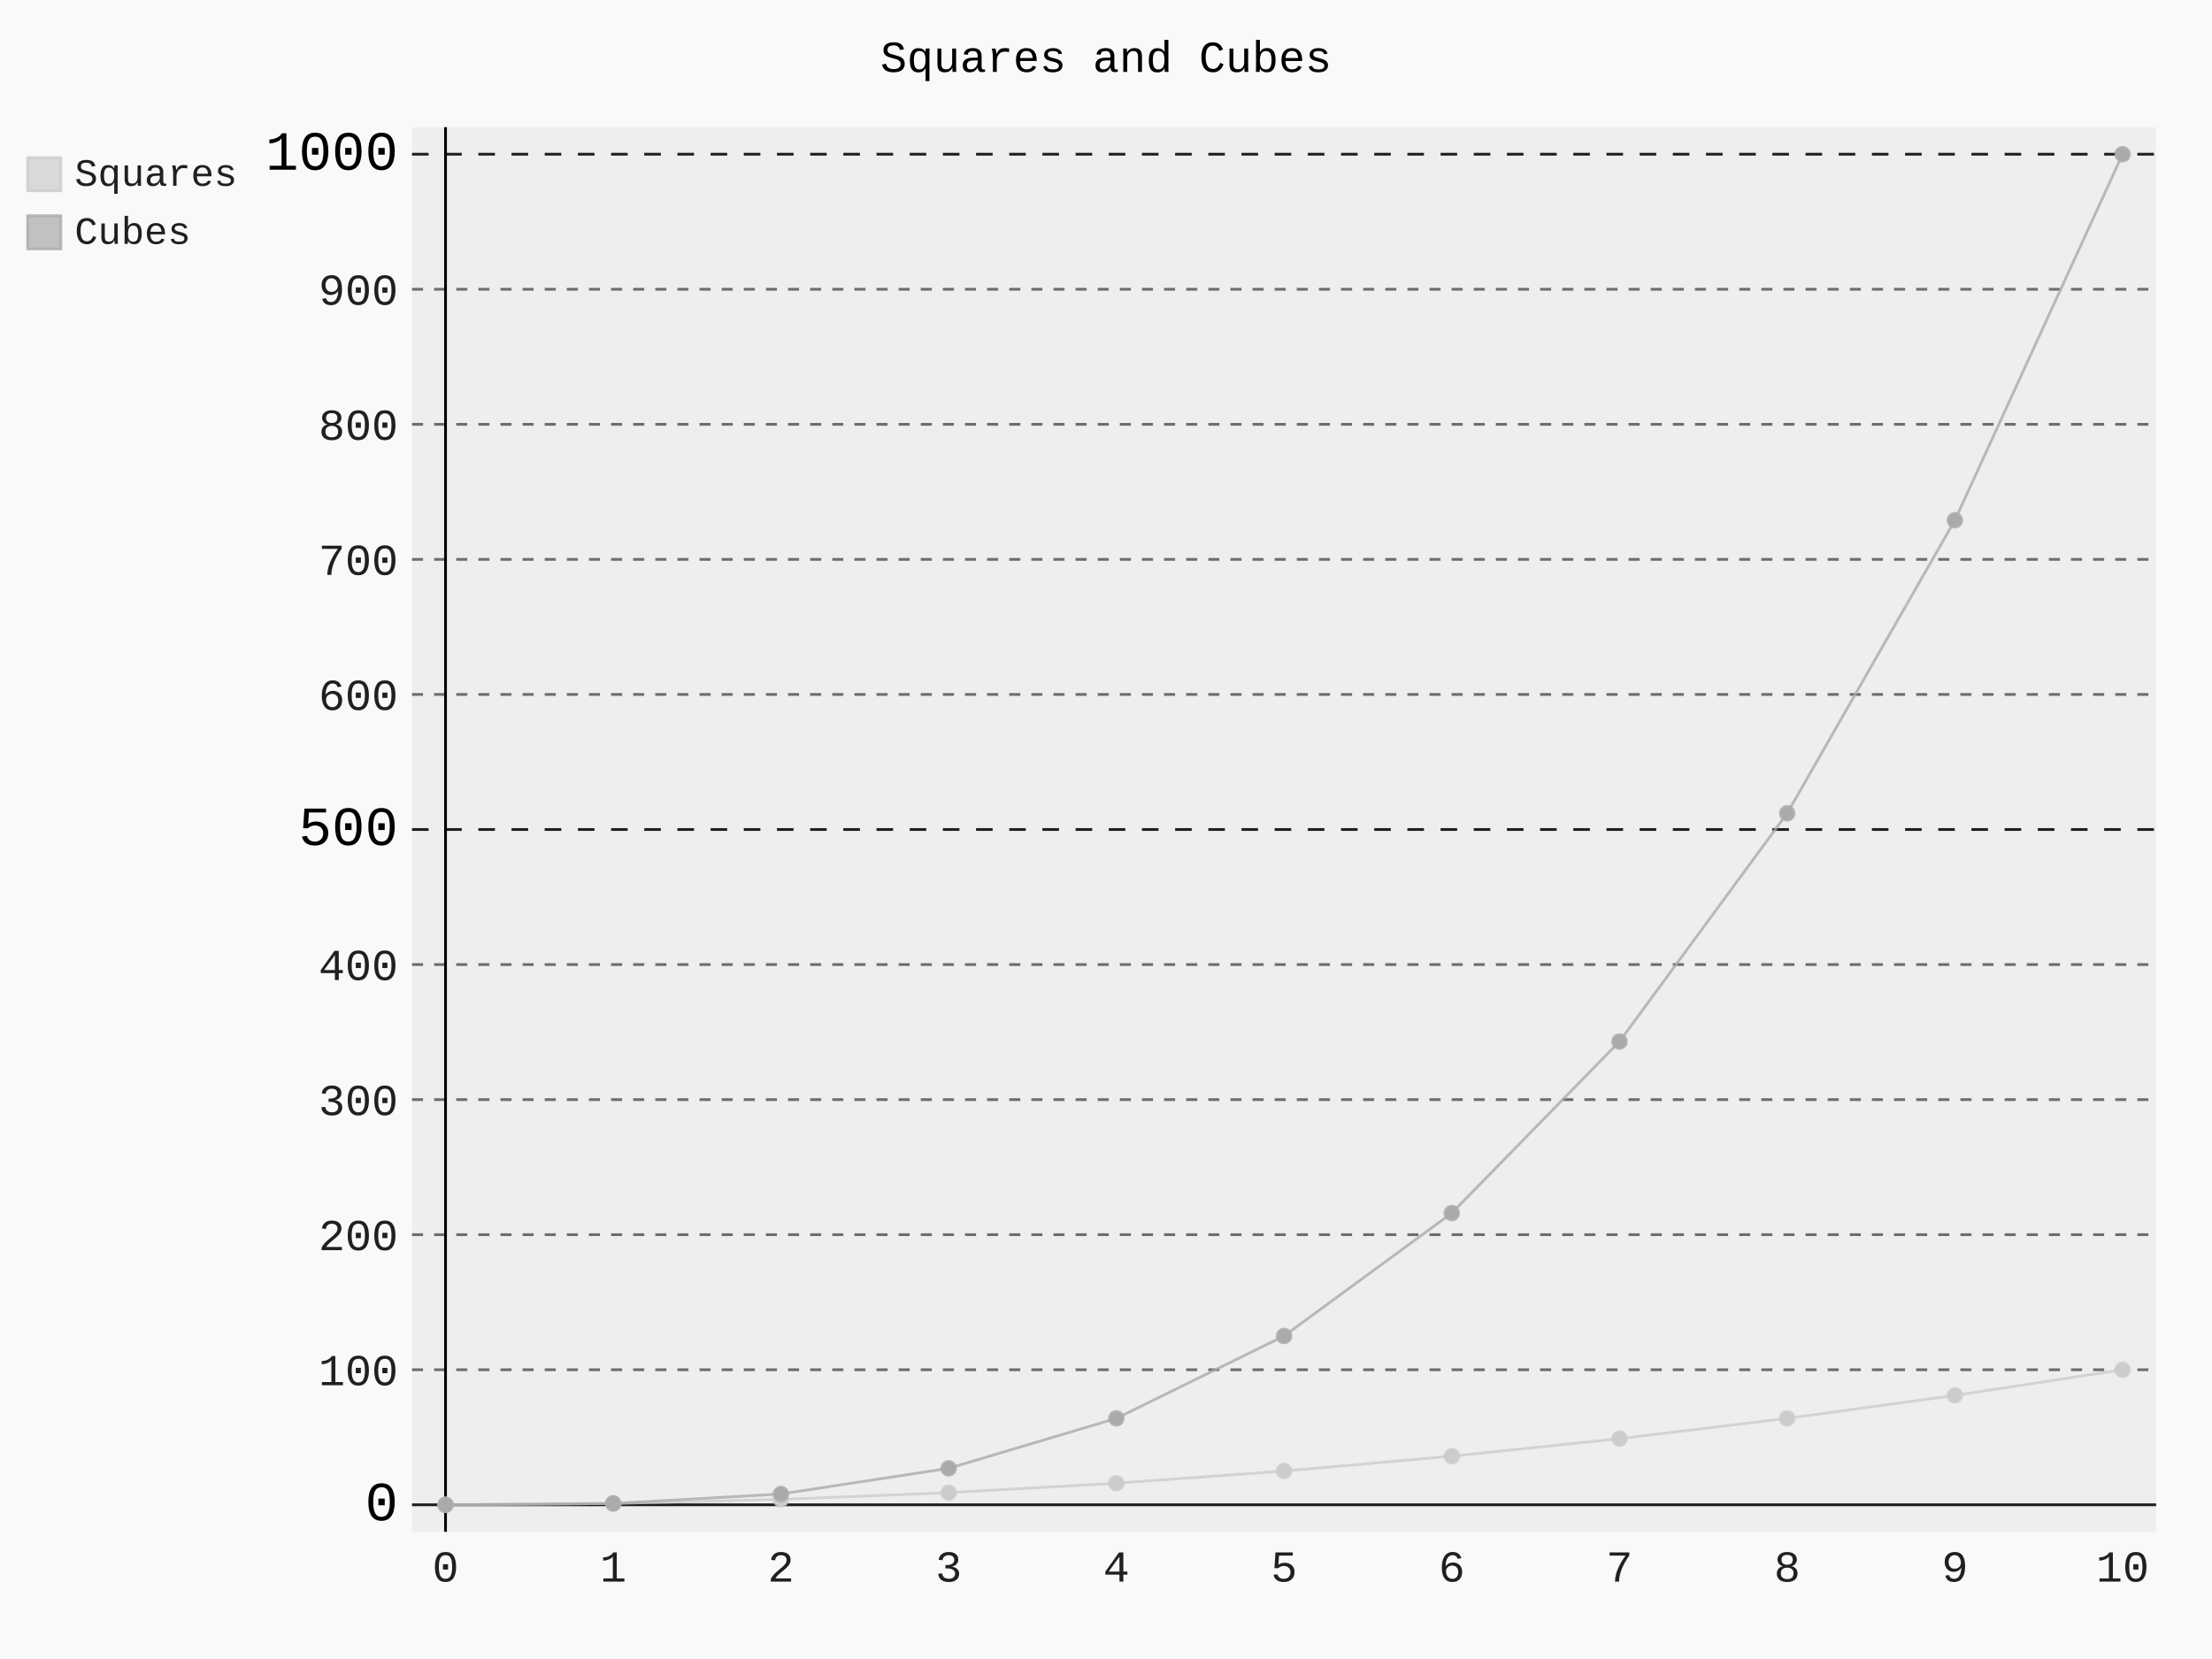
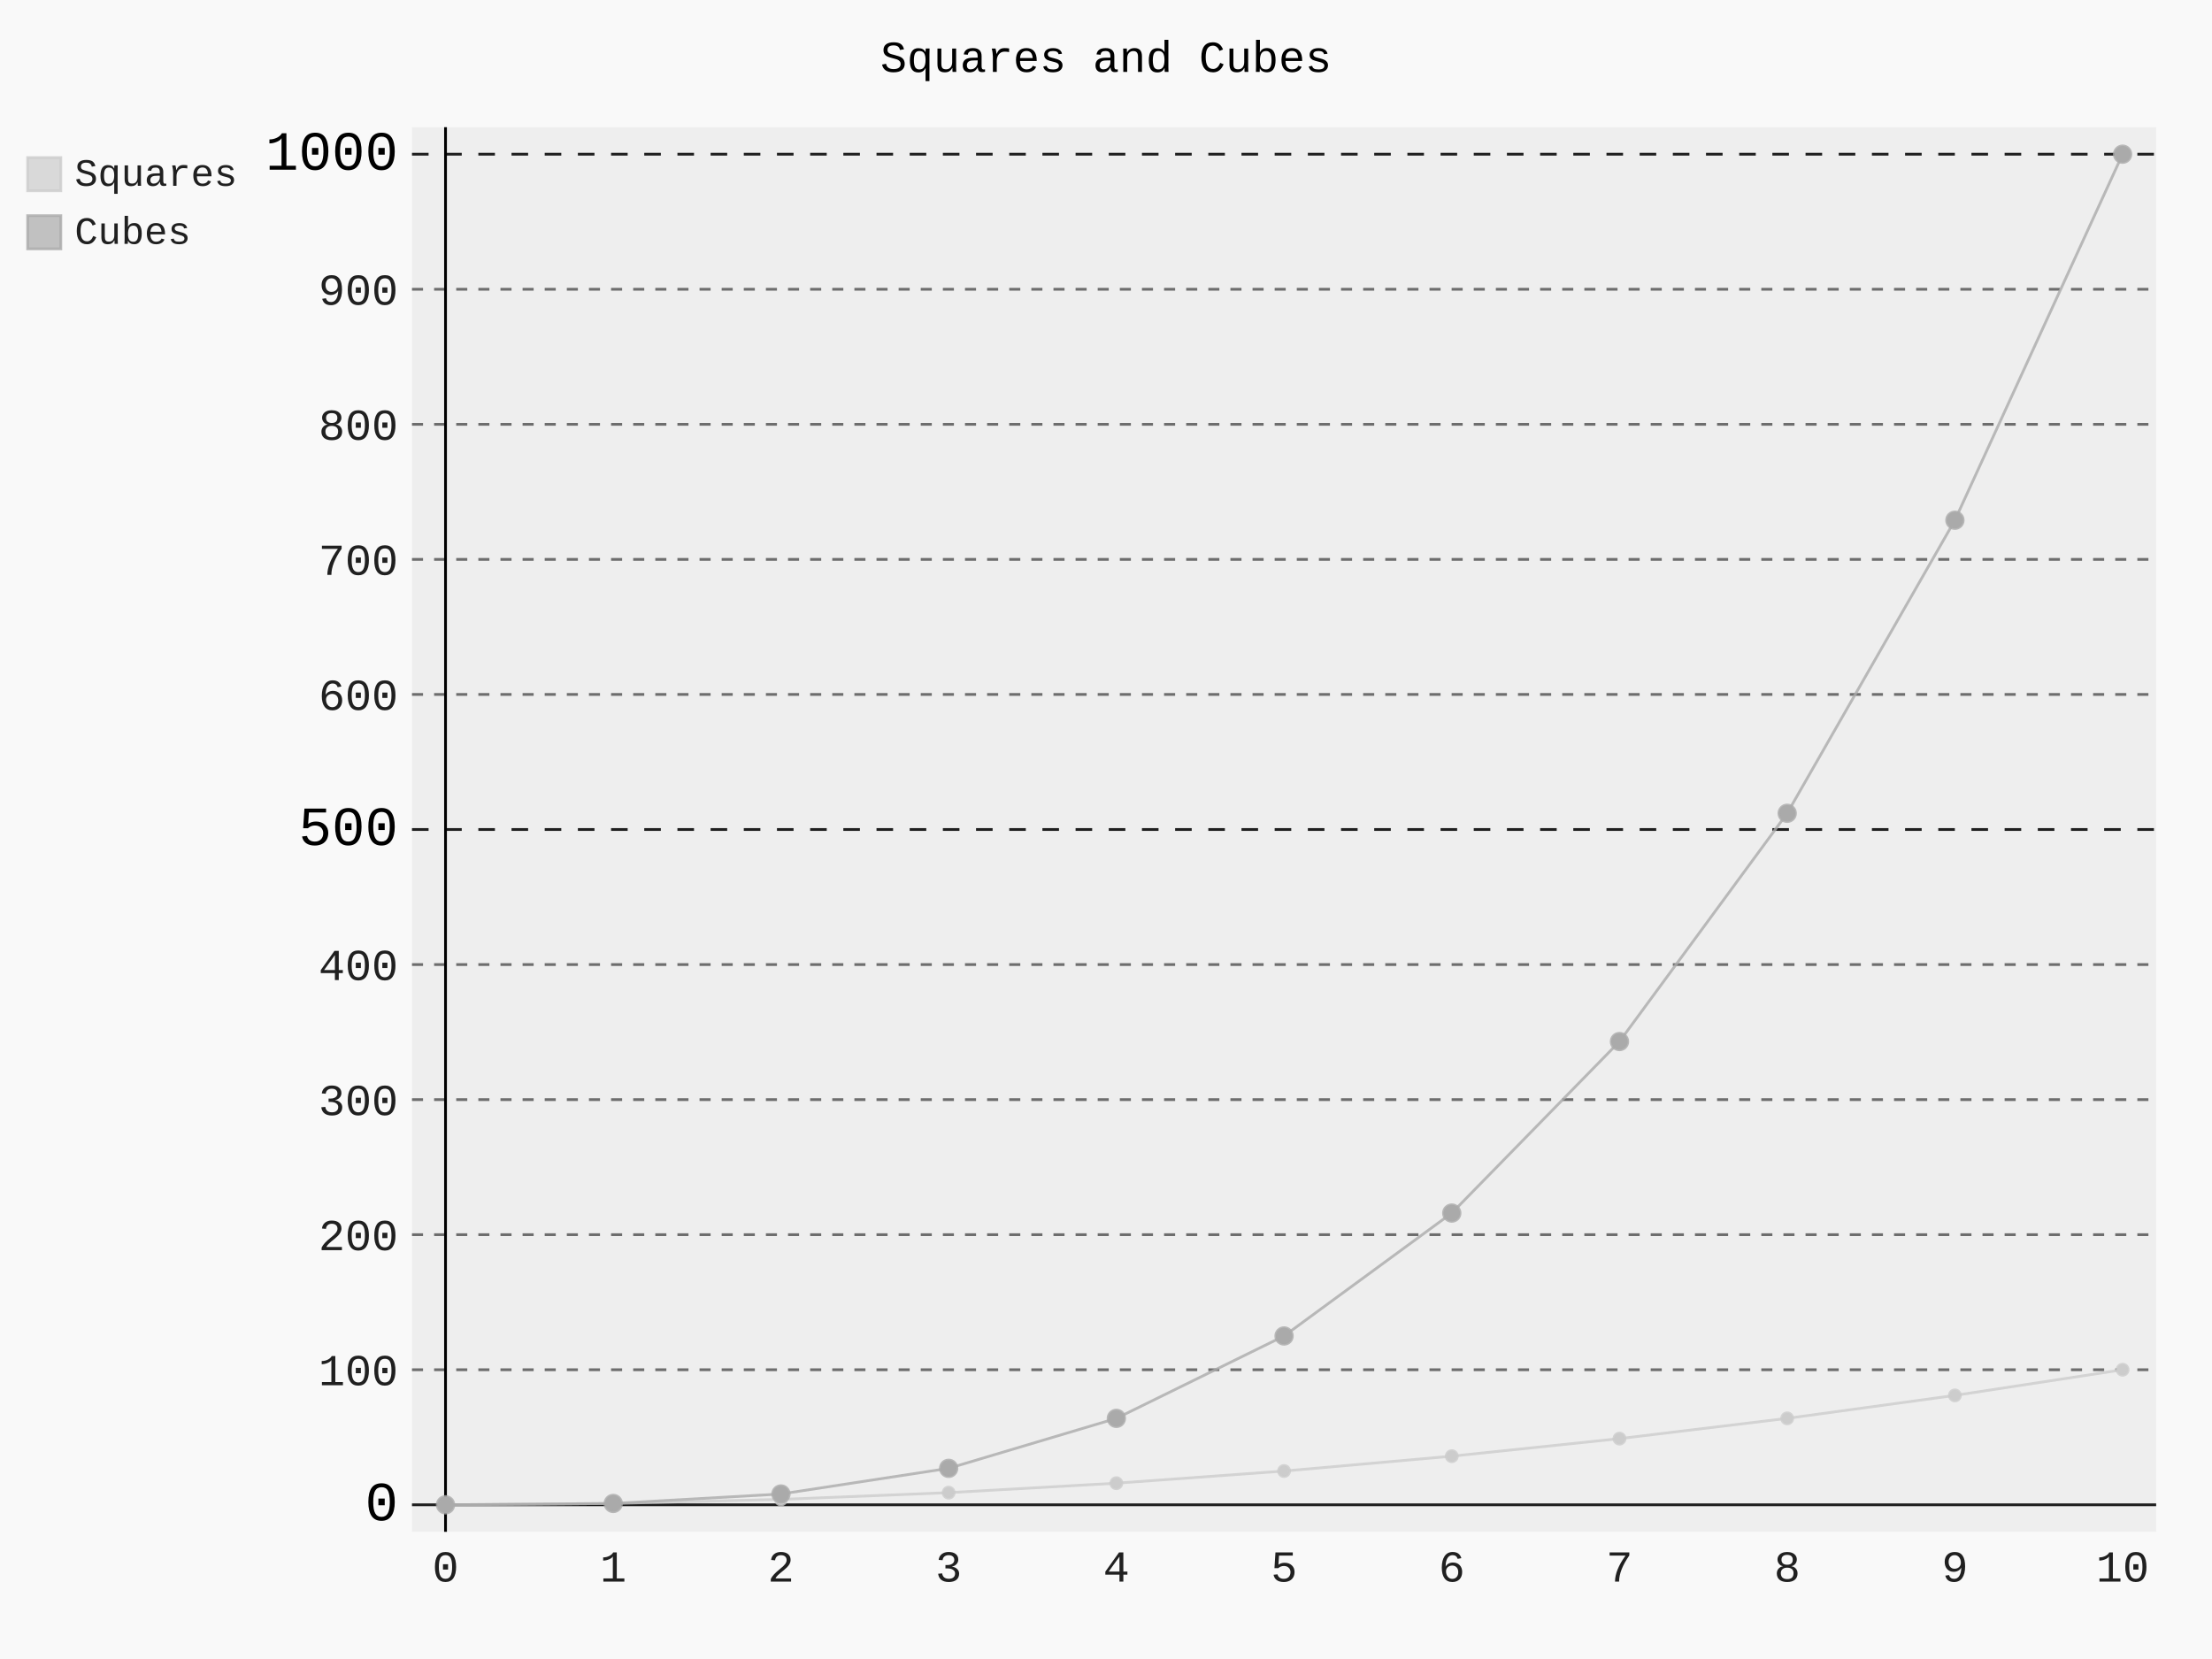
- <svg xmlns="http://www.w3.org/2000/svg" id="chart-f681ec69-8eb1-4c06-9e2f-c17ded9537b3" class="pygal-chart" viewBox="0 0 800 600">
+ <svg xmlns="http://www.w3.org/2000/svg" id="chart-b17d0f9a-2aef-4c39-a4af-f2c175b8fb92" class="pygal-chart" viewBox="0 0 800 600">
  <defs>
-     <style type="text/css">#chart-f681ec69-8eb1-4c06-9e2f-c17ded9537b3{-webkit-user-select:none;-webkit-font-smoothing:antialiased;font-family:Consolas,"Liberation Mono",Menlo,Courier,monospace}#chart-f681ec69-8eb1-4c06-9e2f-c17ded9537b3 .title{font-family:Consolas,"Liberation Mono",Menlo,Courier,monospace;font-size:16px}#chart-f681ec69-8eb1-4c06-9e2f-c17ded9537b3 .legends .legend text{font-family:Consolas,"Liberation Mono",Menlo,Courier,monospace;font-size:14px}#chart-f681ec69-8eb1-4c06-9e2f-c17ded9537b3 .axis text{font-family:Consolas,"Liberation Mono",Menlo,Courier,monospace;font-size:16px}#chart-f681ec69-8eb1-4c06-9e2f-c17ded9537b3 .axis text.major{font-family:Consolas,"Liberation Mono",Menlo,Courier,monospace;font-size:20px}#chart-f681ec69-8eb1-4c06-9e2f-c17ded9537b3 .text-overlay text.value{font-family:Consolas,"Liberation Mono",Menlo,Courier,monospace;font-size:16px}#chart-f681ec69-8eb1-4c06-9e2f-c17ded9537b3 .text-overlay text.label{font-family:Consolas,"Liberation Mono",Menlo,Courier,monospace;font-size:10px}#chart-f681ec69-8eb1-4c06-9e2f-c17ded9537b3 .tooltip{font-family:Consolas,"Liberation Mono",Menlo,Courier,monospace;font-size:14px}#chart-f681ec69-8eb1-4c06-9e2f-c17ded9537b3 text.no_data{font-family:Consolas,"Liberation Mono",Menlo,Courier,monospace;font-size:64px}
- #chart-f681ec69-8eb1-4c06-9e2f-c17ded9537b3{background-color:rgba(249,249,249,1)}#chart-f681ec69-8eb1-4c06-9e2f-c17ded9537b3 path,#chart-f681ec69-8eb1-4c06-9e2f-c17ded9537b3 line,#chart-f681ec69-8eb1-4c06-9e2f-c17ded9537b3 rect,#chart-f681ec69-8eb1-4c06-9e2f-c17ded9537b3 circle{-webkit-transition:150ms;-moz-transition:150ms;transition:150ms}#chart-f681ec69-8eb1-4c06-9e2f-c17ded9537b3 .graph &gt; .background{fill:rgba(249,249,249,1)}#chart-f681ec69-8eb1-4c06-9e2f-c17ded9537b3 .plot &gt; .background{fill:#EEEEEE}#chart-f681ec69-8eb1-4c06-9e2f-c17ded9537b3 .graph{fill:rgba(0,0,0,.87)}#chart-f681ec69-8eb1-4c06-9e2f-c17ded9537b3 text.no_data{fill:rgba(0,0,0,1)}#chart-f681ec69-8eb1-4c06-9e2f-c17ded9537b3 .title{fill:rgba(0,0,0,1)}#chart-f681ec69-8eb1-4c06-9e2f-c17ded9537b3 .legends .legend text{fill:rgba(0,0,0,.87)}#chart-f681ec69-8eb1-4c06-9e2f-c17ded9537b3 .legends .legend:hover text{fill:rgba(0,0,0,1)}#chart-f681ec69-8eb1-4c06-9e2f-c17ded9537b3 .axis .line{stroke:rgba(0,0,0,1)}#chart-f681ec69-8eb1-4c06-9e2f-c17ded9537b3 .axis .guide.line{stroke:rgba(0,0,0,.54)}#chart-f681ec69-8eb1-4c06-9e2f-c17ded9537b3 .axis .major.line{stroke:rgba(0,0,0,.87)}#chart-f681ec69-8eb1-4c06-9e2f-c17ded9537b3 .axis text.major{fill:rgba(0,0,0,1)}#chart-f681ec69-8eb1-4c06-9e2f-c17ded9537b3 .axis.y .guides:hover .guide.line,#chart-f681ec69-8eb1-4c06-9e2f-c17ded9537b3 .line-graph .axis.x .guides:hover .guide.line,#chart-f681ec69-8eb1-4c06-9e2f-c17ded9537b3 .stackedline-graph .axis.x .guides:hover .guide.line,#chart-f681ec69-8eb1-4c06-9e2f-c17ded9537b3 .xy-graph .axis.x .guides:hover .guide.line{stroke:rgba(0,0,0,1)}#chart-f681ec69-8eb1-4c06-9e2f-c17ded9537b3 .axis .guides:hover text{fill:rgba(0,0,0,1)}#chart-f681ec69-8eb1-4c06-9e2f-c17ded9537b3 .reactive{fill-opacity:.7;stroke-opacity:.8}#chart-f681ec69-8eb1-4c06-9e2f-c17ded9537b3 .ci{stroke:rgba(0,0,0,.87)}#chart-f681ec69-8eb1-4c06-9e2f-c17ded9537b3 .reactive.active,#chart-f681ec69-8eb1-4c06-9e2f-c17ded9537b3 .active .reactive{fill-opacity:.8;stroke-opacity:.9;stroke-width:4}#chart-f681ec69-8eb1-4c06-9e2f-c17ded9537b3 .ci .reactive.active{stroke-width:1.5}#chart-f681ec69-8eb1-4c06-9e2f-c17ded9537b3 .series text{fill:rgba(0,0,0,1)}#chart-f681ec69-8eb1-4c06-9e2f-c17ded9537b3 .tooltip rect{fill:#EEEEEE;stroke:rgba(0,0,0,1);-webkit-transition:opacity 150ms;-moz-transition:opacity 150ms;transition:opacity 150ms}#chart-f681ec69-8eb1-4c06-9e2f-c17ded9537b3 .tooltip .label{fill:rgba(0,0,0,.87)}#chart-f681ec69-8eb1-4c06-9e2f-c17ded9537b3 .tooltip .label{fill:rgba(0,0,0,.87)}#chart-f681ec69-8eb1-4c06-9e2f-c17ded9537b3 .tooltip .legend{font-size:.8em;fill:rgba(0,0,0,.54)}#chart-f681ec69-8eb1-4c06-9e2f-c17ded9537b3 .tooltip .x_label{font-size:.6em;fill:rgba(0,0,0,1)}#chart-f681ec69-8eb1-4c06-9e2f-c17ded9537b3 .tooltip .xlink{font-size:.5em;text-decoration:underline}#chart-f681ec69-8eb1-4c06-9e2f-c17ded9537b3 .tooltip .value{font-size:1.5em}#chart-f681ec69-8eb1-4c06-9e2f-c17ded9537b3 .bound{font-size:.5em}#chart-f681ec69-8eb1-4c06-9e2f-c17ded9537b3 .max-value{font-size:.75em;fill:rgba(0,0,0,.54)}#chart-f681ec69-8eb1-4c06-9e2f-c17ded9537b3 .map-element{fill:#EEEEEE;stroke:rgba(0,0,0,.54) !important}#chart-f681ec69-8eb1-4c06-9e2f-c17ded9537b3 .map-element .reactive{fill-opacity:inherit;stroke-opacity:inherit}#chart-f681ec69-8eb1-4c06-9e2f-c17ded9537b3 .color-0,#chart-f681ec69-8eb1-4c06-9e2f-c17ded9537b3 .color-0 a:visited{stroke:#CCCCCC;fill:#CCCCCC}#chart-f681ec69-8eb1-4c06-9e2f-c17ded9537b3 .color-1,#chart-f681ec69-8eb1-4c06-9e2f-c17ded9537b3 .color-1 a:visited{stroke:#AAAAAA;fill:#AAAAAA}#chart-f681ec69-8eb1-4c06-9e2f-c17ded9537b3 .text-overlay .color-0 text{fill:black}#chart-f681ec69-8eb1-4c06-9e2f-c17ded9537b3 .text-overlay .color-1 text{fill:black}
- #chart-f681ec69-8eb1-4c06-9e2f-c17ded9537b3 text.no_data{text-anchor:middle}#chart-f681ec69-8eb1-4c06-9e2f-c17ded9537b3 .guide.line{fill:none}#chart-f681ec69-8eb1-4c06-9e2f-c17ded9537b3 .centered{text-anchor:middle}#chart-f681ec69-8eb1-4c06-9e2f-c17ded9537b3 .title{text-anchor:middle}#chart-f681ec69-8eb1-4c06-9e2f-c17ded9537b3 .legends .legend text{fill-opacity:1}#chart-f681ec69-8eb1-4c06-9e2f-c17ded9537b3 .axis.x text{text-anchor:middle}#chart-f681ec69-8eb1-4c06-9e2f-c17ded9537b3 .axis.x:not(.web) text[transform]{text-anchor:start}#chart-f681ec69-8eb1-4c06-9e2f-c17ded9537b3 .axis.x:not(.web) text[transform].backwards{text-anchor:end}#chart-f681ec69-8eb1-4c06-9e2f-c17ded9537b3 .axis.y text{text-anchor:end}#chart-f681ec69-8eb1-4c06-9e2f-c17ded9537b3 .axis.y text[transform].backwards{text-anchor:start}#chart-f681ec69-8eb1-4c06-9e2f-c17ded9537b3 .axis.y2 text{text-anchor:start}#chart-f681ec69-8eb1-4c06-9e2f-c17ded9537b3 .axis.y2 text[transform].backwards{text-anchor:end}#chart-f681ec69-8eb1-4c06-9e2f-c17ded9537b3 .axis .guide.line{stroke-dasharray:4,4}#chart-f681ec69-8eb1-4c06-9e2f-c17ded9537b3 .axis .major.guide.line{stroke-dasharray:6,6}#chart-f681ec69-8eb1-4c06-9e2f-c17ded9537b3 .horizontal .axis.y .guide.line,#chart-f681ec69-8eb1-4c06-9e2f-c17ded9537b3 .horizontal .axis.y2 .guide.line,#chart-f681ec69-8eb1-4c06-9e2f-c17ded9537b3 .vertical .axis.x .guide.line{opacity:0}#chart-f681ec69-8eb1-4c06-9e2f-c17ded9537b3 .horizontal .axis.always_show .guide.line,#chart-f681ec69-8eb1-4c06-9e2f-c17ded9537b3 .vertical .axis.always_show .guide.line{opacity:1 !important}#chart-f681ec69-8eb1-4c06-9e2f-c17ded9537b3 .axis.y .guides:hover .guide.line,#chart-f681ec69-8eb1-4c06-9e2f-c17ded9537b3 .axis.y2 .guides:hover .guide.line,#chart-f681ec69-8eb1-4c06-9e2f-c17ded9537b3 .axis.x .guides:hover .guide.line{opacity:1}#chart-f681ec69-8eb1-4c06-9e2f-c17ded9537b3 .axis .guides:hover text{opacity:1}#chart-f681ec69-8eb1-4c06-9e2f-c17ded9537b3 .nofill{fill:none}#chart-f681ec69-8eb1-4c06-9e2f-c17ded9537b3 .subtle-fill{fill-opacity:.2}#chart-f681ec69-8eb1-4c06-9e2f-c17ded9537b3 .dot{stroke-width:1px;fill-opacity:1}#chart-f681ec69-8eb1-4c06-9e2f-c17ded9537b3 .dot.active{stroke-width:5px}#chart-f681ec69-8eb1-4c06-9e2f-c17ded9537b3 .dot.negative{fill:transparent}#chart-f681ec69-8eb1-4c06-9e2f-c17ded9537b3 text,#chart-f681ec69-8eb1-4c06-9e2f-c17ded9537b3 tspan{stroke:none !important}#chart-f681ec69-8eb1-4c06-9e2f-c17ded9537b3 .series text.active{opacity:1}#chart-f681ec69-8eb1-4c06-9e2f-c17ded9537b3 .tooltip rect{fill-opacity:.95;stroke-width:.5}#chart-f681ec69-8eb1-4c06-9e2f-c17ded9537b3 .tooltip text{fill-opacity:1}#chart-f681ec69-8eb1-4c06-9e2f-c17ded9537b3 .showable{visibility:hidden}#chart-f681ec69-8eb1-4c06-9e2f-c17ded9537b3 .showable.shown{visibility:visible}#chart-f681ec69-8eb1-4c06-9e2f-c17ded9537b3 .gauge-background{fill:rgba(229,229,229,1);stroke:none}#chart-f681ec69-8eb1-4c06-9e2f-c17ded9537b3 .bg-lines{stroke:rgba(249,249,249,1);stroke-width:2px}</style>
+     <style type="text/css">#chart-b17d0f9a-2aef-4c39-a4af-f2c175b8fb92{-webkit-user-select:none;-webkit-font-smoothing:antialiased;font-family:Consolas,"Liberation Mono",Menlo,Courier,monospace}#chart-b17d0f9a-2aef-4c39-a4af-f2c175b8fb92 .title{font-family:Consolas,"Liberation Mono",Menlo,Courier,monospace;font-size:16px}#chart-b17d0f9a-2aef-4c39-a4af-f2c175b8fb92 .legends .legend text{font-family:Consolas,"Liberation Mono",Menlo,Courier,monospace;font-size:14px}#chart-b17d0f9a-2aef-4c39-a4af-f2c175b8fb92 .axis text{font-family:Consolas,"Liberation Mono",Menlo,Courier,monospace;font-size:16px}#chart-b17d0f9a-2aef-4c39-a4af-f2c175b8fb92 .axis text.major{font-family:Consolas,"Liberation Mono",Menlo,Courier,monospace;font-size:20px}#chart-b17d0f9a-2aef-4c39-a4af-f2c175b8fb92 .text-overlay text.value{font-family:Consolas,"Liberation Mono",Menlo,Courier,monospace;font-size:16px}#chart-b17d0f9a-2aef-4c39-a4af-f2c175b8fb92 .text-overlay text.label{font-family:Consolas,"Liberation Mono",Menlo,Courier,monospace;font-size:10px}#chart-b17d0f9a-2aef-4c39-a4af-f2c175b8fb92 .tooltip{font-family:Consolas,"Liberation Mono",Menlo,Courier,monospace;font-size:14px}#chart-b17d0f9a-2aef-4c39-a4af-f2c175b8fb92 text.no_data{font-family:Consolas,"Liberation Mono",Menlo,Courier,monospace;font-size:64px}
+ #chart-b17d0f9a-2aef-4c39-a4af-f2c175b8fb92{background-color:rgba(249,249,249,1)}#chart-b17d0f9a-2aef-4c39-a4af-f2c175b8fb92 path,#chart-b17d0f9a-2aef-4c39-a4af-f2c175b8fb92 line,#chart-b17d0f9a-2aef-4c39-a4af-f2c175b8fb92 rect,#chart-b17d0f9a-2aef-4c39-a4af-f2c175b8fb92 circle{-webkit-transition:150ms;-moz-transition:150ms;transition:150ms}#chart-b17d0f9a-2aef-4c39-a4af-f2c175b8fb92 .graph &gt; .background{fill:rgba(249,249,249,1)}#chart-b17d0f9a-2aef-4c39-a4af-f2c175b8fb92 .plot &gt; .background{fill:#EEEEEE}#chart-b17d0f9a-2aef-4c39-a4af-f2c175b8fb92 .graph{fill:rgba(0,0,0,.87)}#chart-b17d0f9a-2aef-4c39-a4af-f2c175b8fb92 text.no_data{fill:rgba(0,0,0,1)}#chart-b17d0f9a-2aef-4c39-a4af-f2c175b8fb92 .title{fill:rgba(0,0,0,1)}#chart-b17d0f9a-2aef-4c39-a4af-f2c175b8fb92 .legends .legend text{fill:rgba(0,0,0,.87)}#chart-b17d0f9a-2aef-4c39-a4af-f2c175b8fb92 .legends .legend:hover text{fill:rgba(0,0,0,1)}#chart-b17d0f9a-2aef-4c39-a4af-f2c175b8fb92 .axis .line{stroke:rgba(0,0,0,1)}#chart-b17d0f9a-2aef-4c39-a4af-f2c175b8fb92 .axis .guide.line{stroke:rgba(0,0,0,.54)}#chart-b17d0f9a-2aef-4c39-a4af-f2c175b8fb92 .axis .major.line{stroke:rgba(0,0,0,.87)}#chart-b17d0f9a-2aef-4c39-a4af-f2c175b8fb92 .axis text.major{fill:rgba(0,0,0,1)}#chart-b17d0f9a-2aef-4c39-a4af-f2c175b8fb92 .axis.y .guides:hover .guide.line,#chart-b17d0f9a-2aef-4c39-a4af-f2c175b8fb92 .line-graph .axis.x .guides:hover .guide.line,#chart-b17d0f9a-2aef-4c39-a4af-f2c175b8fb92 .stackedline-graph .axis.x .guides:hover .guide.line,#chart-b17d0f9a-2aef-4c39-a4af-f2c175b8fb92 .xy-graph .axis.x .guides:hover .guide.line{stroke:rgba(0,0,0,1)}#chart-b17d0f9a-2aef-4c39-a4af-f2c175b8fb92 .axis .guides:hover text{fill:rgba(0,0,0,1)}#chart-b17d0f9a-2aef-4c39-a4af-f2c175b8fb92 .reactive{fill-opacity:.7;stroke-opacity:.8}#chart-b17d0f9a-2aef-4c39-a4af-f2c175b8fb92 .ci{stroke:rgba(0,0,0,.87)}#chart-b17d0f9a-2aef-4c39-a4af-f2c175b8fb92 .reactive.active,#chart-b17d0f9a-2aef-4c39-a4af-f2c175b8fb92 .active .reactive{fill-opacity:.8;stroke-opacity:.9;stroke-width:4}#chart-b17d0f9a-2aef-4c39-a4af-f2c175b8fb92 .ci .reactive.active{stroke-width:1.5}#chart-b17d0f9a-2aef-4c39-a4af-f2c175b8fb92 .series text{fill:rgba(0,0,0,1)}#chart-b17d0f9a-2aef-4c39-a4af-f2c175b8fb92 .tooltip rect{fill:#EEEEEE;stroke:rgba(0,0,0,1);-webkit-transition:opacity 150ms;-moz-transition:opacity 150ms;transition:opacity 150ms}#chart-b17d0f9a-2aef-4c39-a4af-f2c175b8fb92 .tooltip .label{fill:rgba(0,0,0,.87)}#chart-b17d0f9a-2aef-4c39-a4af-f2c175b8fb92 .tooltip .label{fill:rgba(0,0,0,.87)}#chart-b17d0f9a-2aef-4c39-a4af-f2c175b8fb92 .tooltip .legend{font-size:.8em;fill:rgba(0,0,0,.54)}#chart-b17d0f9a-2aef-4c39-a4af-f2c175b8fb92 .tooltip .x_label{font-size:.6em;fill:rgba(0,0,0,1)}#chart-b17d0f9a-2aef-4c39-a4af-f2c175b8fb92 .tooltip .xlink{font-size:.5em;text-decoration:underline}#chart-b17d0f9a-2aef-4c39-a4af-f2c175b8fb92 .tooltip .value{font-size:1.5em}#chart-b17d0f9a-2aef-4c39-a4af-f2c175b8fb92 .bound{font-size:.5em}#chart-b17d0f9a-2aef-4c39-a4af-f2c175b8fb92 .max-value{font-size:.75em;fill:rgba(0,0,0,.54)}#chart-b17d0f9a-2aef-4c39-a4af-f2c175b8fb92 .map-element{fill:#EEEEEE;stroke:rgba(0,0,0,.54) !important}#chart-b17d0f9a-2aef-4c39-a4af-f2c175b8fb92 .map-element .reactive{fill-opacity:inherit;stroke-opacity:inherit}#chart-b17d0f9a-2aef-4c39-a4af-f2c175b8fb92 .color-0,#chart-b17d0f9a-2aef-4c39-a4af-f2c175b8fb92 .color-0 a:visited{stroke:#CCCCCC;fill:#CCCCCC}#chart-b17d0f9a-2aef-4c39-a4af-f2c175b8fb92 .color-1,#chart-b17d0f9a-2aef-4c39-a4af-f2c175b8fb92 .color-1 a:visited{stroke:#AAAAAA;fill:#AAAAAA}#chart-b17d0f9a-2aef-4c39-a4af-f2c175b8fb92 .text-overlay .color-0 text{fill:black}#chart-b17d0f9a-2aef-4c39-a4af-f2c175b8fb92 .text-overlay .color-1 text{fill:black}
+ #chart-b17d0f9a-2aef-4c39-a4af-f2c175b8fb92 text.no_data{text-anchor:middle}#chart-b17d0f9a-2aef-4c39-a4af-f2c175b8fb92 .guide.line{fill:none}#chart-b17d0f9a-2aef-4c39-a4af-f2c175b8fb92 .centered{text-anchor:middle}#chart-b17d0f9a-2aef-4c39-a4af-f2c175b8fb92 .title{text-anchor:middle}#chart-b17d0f9a-2aef-4c39-a4af-f2c175b8fb92 .legends .legend text{fill-opacity:1}#chart-b17d0f9a-2aef-4c39-a4af-f2c175b8fb92 .axis.x text{text-anchor:middle}#chart-b17d0f9a-2aef-4c39-a4af-f2c175b8fb92 .axis.x:not(.web) text[transform]{text-anchor:start}#chart-b17d0f9a-2aef-4c39-a4af-f2c175b8fb92 .axis.x:not(.web) text[transform].backwards{text-anchor:end}#chart-b17d0f9a-2aef-4c39-a4af-f2c175b8fb92 .axis.y text{text-anchor:end}#chart-b17d0f9a-2aef-4c39-a4af-f2c175b8fb92 .axis.y text[transform].backwards{text-anchor:start}#chart-b17d0f9a-2aef-4c39-a4af-f2c175b8fb92 .axis.y2 text{text-anchor:start}#chart-b17d0f9a-2aef-4c39-a4af-f2c175b8fb92 .axis.y2 text[transform].backwards{text-anchor:end}#chart-b17d0f9a-2aef-4c39-a4af-f2c175b8fb92 .axis .guide.line{stroke-dasharray:4,4}#chart-b17d0f9a-2aef-4c39-a4af-f2c175b8fb92 .axis .major.guide.line{stroke-dasharray:6,6}#chart-b17d0f9a-2aef-4c39-a4af-f2c175b8fb92 .horizontal .axis.y .guide.line,#chart-b17d0f9a-2aef-4c39-a4af-f2c175b8fb92 .horizontal .axis.y2 .guide.line,#chart-b17d0f9a-2aef-4c39-a4af-f2c175b8fb92 .vertical .axis.x .guide.line{opacity:0}#chart-b17d0f9a-2aef-4c39-a4af-f2c175b8fb92 .horizontal .axis.always_show .guide.line,#chart-b17d0f9a-2aef-4c39-a4af-f2c175b8fb92 .vertical .axis.always_show .guide.line{opacity:1 !important}#chart-b17d0f9a-2aef-4c39-a4af-f2c175b8fb92 .axis.y .guides:hover .guide.line,#chart-b17d0f9a-2aef-4c39-a4af-f2c175b8fb92 .axis.y2 .guides:hover .guide.line,#chart-b17d0f9a-2aef-4c39-a4af-f2c175b8fb92 .axis.x .guides:hover .guide.line{opacity:1}#chart-b17d0f9a-2aef-4c39-a4af-f2c175b8fb92 .axis .guides:hover text{opacity:1}#chart-b17d0f9a-2aef-4c39-a4af-f2c175b8fb92 .nofill{fill:none}#chart-b17d0f9a-2aef-4c39-a4af-f2c175b8fb92 .subtle-fill{fill-opacity:.2}#chart-b17d0f9a-2aef-4c39-a4af-f2c175b8fb92 .dot{stroke-width:1px;fill-opacity:1}#chart-b17d0f9a-2aef-4c39-a4af-f2c175b8fb92 .dot.active{stroke-width:5px}#chart-b17d0f9a-2aef-4c39-a4af-f2c175b8fb92 .dot.negative{fill:transparent}#chart-b17d0f9a-2aef-4c39-a4af-f2c175b8fb92 text,#chart-b17d0f9a-2aef-4c39-a4af-f2c175b8fb92 tspan{stroke:none !important}#chart-b17d0f9a-2aef-4c39-a4af-f2c175b8fb92 .series text.active{opacity:1}#chart-b17d0f9a-2aef-4c39-a4af-f2c175b8fb92 .tooltip rect{fill-opacity:.95;stroke-width:.5}#chart-b17d0f9a-2aef-4c39-a4af-f2c175b8fb92 .tooltip text{fill-opacity:1}#chart-b17d0f9a-2aef-4c39-a4af-f2c175b8fb92 .showable{visibility:hidden}#chart-b17d0f9a-2aef-4c39-a4af-f2c175b8fb92 .showable.shown{visibility:visible}#chart-b17d0f9a-2aef-4c39-a4af-f2c175b8fb92 .gauge-background{fill:rgba(229,229,229,1);stroke:none}#chart-b17d0f9a-2aef-4c39-a4af-f2c175b8fb92 .bg-lines{stroke:rgba(249,249,249,1);stroke-width:2px}</style>
  </defs>
  <g class="graph line-graph vertical">
    <rect x="0" y="0" width="800" height="600" class="background" />
    <g transform="translate(149, 46)" class="plot">
      <rect x="0" y="0" width="630.8" height="508" class="background" />
      <g class="axis y always_show">
        <g class="guides">
          <path d="M0 498.231 h630.8" class="axis major line" />
          <text x="-5" y="503.831" class="major">0</text>
        </g>
        <g class="guides">
          <path d="M0 449.385 h630.8" class="guide line" />
          <text x="-5" y="454.985" class="">100</text>
        </g>
        <g class="guides">
          <path d="M0 400.538 h630.8" class="guide line" />
          <text x="-5" y="406.138" class="">200</text>
        </g>
        <g class="guides">
          <path d="M0 351.692 h630.8" class="guide line" />
          <text x="-5" y="357.292" class="">300</text>
        </g>
        <g class="guides">
          <path d="M0 302.846 h630.8" class="guide line" />
          <text x="-5" y="308.446" class="">400</text>
        </g>
        <g class="guides">
          <path d="M0 254 h630.8" class="major guide line" />
          <text x="-5" y="259.6" class="major">500</text>
        </g>
        <g class="guides">
          <path d="M0 205.154 h630.8" class="guide line" />
          <text x="-5" y="210.754" class="">600</text>
        </g>
        <g class="guides">
          <path d="M0 156.308 h630.8" class="guide line" />
          <text x="-5" y="161.908" class="">700</text>
        </g>
        <g class="guides">
          <path d="M0 107.462 h630.8" class="guide line" />
          <text x="-5" y="113.062" class="">800</text>
        </g>
        <g class="guides">
          <path d="M0 58.615 h630.8" class="guide line" />
          <text x="-5" y="64.215" class="">900</text>
        </g>
        <g class="guides">
          <path d="M0 9.769 h630.8" class="major guide line" />
          <text x="-5" y="15.369" class="major">1000</text>
        </g>
      </g>
      <g class="axis x">
        <g class="guides">
          <path d="M12.131 0 v508" class="axis line" />
          <text x="12.131" y="526.0" class="">0</text>
        </g>
        <g class="guides">
          <path d="M72.785 0 v508" class="guide line" />
          <text x="72.785" y="526.0" class="">1</text>
        </g>
        <g class="guides">
          <path d="M133.438 0 v508" class="guide line" />
          <text x="133.438" y="526.0" class="">2</text>
        </g>
        <g class="guides">
          <path d="M194.092 0 v508" class="guide line" />
          <text x="194.092" y="526.0" class="">3</text>
        </g>
        <g class="guides">
          <path d="M254.746 0 v508" class="guide line" />
          <text x="254.746" y="526.0" class="">4</text>
        </g>
        <g class="guides">
          <path d="M315.4 0 v508" class="guide line" />
          <text x="315.4" y="526.0" class="">5</text>
        </g>
        <g class="guides">
          <path d="M376.054 0 v508" class="guide line" />
          <text x="376.054" y="526.0" class="">6</text>
        </g>
        <g class="guides">
          <path d="M436.708 0 v508" class="guide line" />
          <text x="436.708" y="526.0" class="">7</text>
        </g>
        <g class="guides">
          <path d="M497.362 0 v508" class="guide line" />
          <text x="497.362" y="526.0" class="">8</text>
        </g>
        <g class="guides">
          <path d="M558.015 0 v508" class="guide line" />
          <text x="558.015" y="526.0" class="">9</text>
        </g>
        <g class="guides">
          <path d="M618.669 0 v508" class="guide line" />
          <text x="618.669" y="526.0" class="">10</text>
        </g>
      </g>
      <g class="series serie-0 color-0">
        <path d="M12.131 498.231 L72.785 497.742 133.438 496.277 194.092 493.835 254.746 490.415 315.4 486.019 376.054 480.646 436.708 474.296 497.362 466.969 558.015 458.665 618.669 449.385" class="line reactive nofill" />
      </g>
      <g class="series serie-1 color-1">
        <path d="M12.131 498.231 L72.785 497.742 133.438 494.323 194.092 485.042 254.746 466.969 315.4 437.173 376.054 392.723 436.708 330.688 497.362 248.138 558.015 142.142 618.669 9.769" class="line reactive nofill" />
      </g>
    </g>
    <g class="titles">
      <text x="400.0" y="26" class="title plot_title">Squares and Cubes</text>
    </g>
    <g transform="translate(149, 46)" class="plot overlay">
      <g class="series serie-0 color-0">
        <g class="dots">
-           <circle cx="12.131" cy="498.231" r="2.5" class="dot reactive tooltip-trigger" />
-         </g>
-         <g class="dots">
-           <circle cx="72.785" cy="497.742" r="2.5" class="dot reactive tooltip-trigger" />
-         </g>
-         <g class="dots">
-           <circle cx="133.438" cy="496.277" r="2.5" class="dot reactive tooltip-trigger" />
-         </g>
-         <g class="dots">
-           <circle cx="194.092" cy="493.835" r="2.5" class="dot reactive tooltip-trigger" />
-         </g>
-         <g class="dots">
-           <circle cx="254.746" cy="490.415" r="2.5" class="dot reactive tooltip-trigger" />
-         </g>
-         <g class="dots">
-           <circle cx="315.4" cy="486.019" r="2.5" class="dot reactive tooltip-trigger" />
-         </g>
-         <g class="dots">
-           <circle cx="376.054" cy="480.646" r="2.5" class="dot reactive tooltip-trigger" />
-         </g>
-         <g class="dots">
-           <circle cx="436.708" cy="474.296" r="2.5" class="dot reactive tooltip-trigger" />
-         </g>
-         <g class="dots">
-           <circle cx="497.362" cy="466.969" r="2.5" class="dot reactive tooltip-trigger" />
-         </g>
-         <g class="dots">
-           <circle cx="558.015" cy="458.665" r="2.5" class="dot reactive tooltip-trigger" />
-         </g>
-         <g class="dots">
-           <circle cx="618.669" cy="449.385" r="2.5" class="dot reactive tooltip-trigger" />
+           <circle cx="12.131" cy="498.231" r="2" class="dot reactive tooltip-trigger" />
+         </g>
+         <g class="dots">
+           <circle cx="72.785" cy="497.742" r="2" class="dot reactive tooltip-trigger" />
+         </g>
+         <g class="dots">
+           <circle cx="133.438" cy="496.277" r="2" class="dot reactive tooltip-trigger" />
+         </g>
+         <g class="dots">
+           <circle cx="194.092" cy="493.835" r="2" class="dot reactive tooltip-trigger" />
+         </g>
+         <g class="dots">
+           <circle cx="254.746" cy="490.415" r="2" class="dot reactive tooltip-trigger" />
+         </g>
+         <g class="dots">
+           <circle cx="315.4" cy="486.019" r="2" class="dot reactive tooltip-trigger" />
+         </g>
+         <g class="dots">
+           <circle cx="376.054" cy="480.646" r="2" class="dot reactive tooltip-trigger" />
+         </g>
+         <g class="dots">
+           <circle cx="436.708" cy="474.296" r="2" class="dot reactive tooltip-trigger" />
+         </g>
+         <g class="dots">
+           <circle cx="497.362" cy="466.969" r="2" class="dot reactive tooltip-trigger" />
+         </g>
+         <g class="dots">
+           <circle cx="558.015" cy="458.665" r="2" class="dot reactive tooltip-trigger" />
+         </g>
+         <g class="dots">
+           <circle cx="618.669" cy="449.385" r="2" class="dot reactive tooltip-trigger" />
        </g>
      </g>
      <g class="series serie-1 color-1">
        <g class="dots">
-           <circle cx="12.131" cy="498.231" r="2.5" class="dot reactive tooltip-trigger" />
-         </g>
-         <g class="dots">
-           <circle cx="72.785" cy="497.742" r="2.5" class="dot reactive tooltip-trigger" />
-         </g>
-         <g class="dots">
-           <circle cx="133.438" cy="494.323" r="2.5" class="dot reactive tooltip-trigger" />
-         </g>
-         <g class="dots">
-           <circle cx="194.092" cy="485.042" r="2.5" class="dot reactive tooltip-trigger" />
-         </g>
-         <g class="dots">
-           <circle cx="254.746" cy="466.969" r="2.5" class="dot reactive tooltip-trigger" />
-         </g>
-         <g class="dots">
-           <circle cx="315.4" cy="437.173" r="2.5" class="dot reactive tooltip-trigger" />
-         </g>
-         <g class="dots">
-           <circle cx="376.054" cy="392.723" r="2.5" class="dot reactive tooltip-trigger" />
-         </g>
-         <g class="dots">
-           <circle cx="436.708" cy="330.688" r="2.5" class="dot reactive tooltip-trigger" />
-         </g>
-         <g class="dots">
-           <circle cx="497.362" cy="248.138" r="2.5" class="dot reactive tooltip-trigger" />
-         </g>
-         <g class="dots">
-           <circle cx="558.015" cy="142.142" r="2.5" class="dot reactive tooltip-trigger" />
-         </g>
-         <g class="dots">
-           <circle cx="618.669" cy="9.769" r="2.5" class="dot reactive tooltip-trigger" />
+           <circle cx="12.131" cy="498.231" r="3" class="dot reactive tooltip-trigger" />
+         </g>
+         <g class="dots">
+           <circle cx="72.785" cy="497.742" r="3" class="dot reactive tooltip-trigger" />
+         </g>
+         <g class="dots">
+           <circle cx="133.438" cy="494.323" r="3" class="dot reactive tooltip-trigger" />
+         </g>
+         <g class="dots">
+           <circle cx="194.092" cy="485.042" r="3" class="dot reactive tooltip-trigger" />
+         </g>
+         <g class="dots">
+           <circle cx="254.746" cy="466.969" r="3" class="dot reactive tooltip-trigger" />
+         </g>
+         <g class="dots">
+           <circle cx="315.4" cy="437.173" r="3" class="dot reactive tooltip-trigger" />
+         </g>
+         <g class="dots">
+           <circle cx="376.054" cy="392.723" r="3" class="dot reactive tooltip-trigger" />
+         </g>
+         <g class="dots">
+           <circle cx="436.708" cy="330.688" r="3" class="dot reactive tooltip-trigger" />
+         </g>
+         <g class="dots">
+           <circle cx="497.362" cy="248.138" r="3" class="dot reactive tooltip-trigger" />
+         </g>
+         <g class="dots">
+           <circle cx="558.015" cy="142.142" r="3" class="dot reactive tooltip-trigger" />
+         </g>
+         <g class="dots">
+           <circle cx="618.669" cy="9.769" r="3" class="dot reactive tooltip-trigger" />
        </g>
      </g>
    </g>
    <g transform="translate(149, 46)" class="plot text-overlay">
      <g class="series serie-0 color-0" />
      <g class="series serie-1 color-1" />
    </g>
    <g transform="translate(149, 46)" class="plot tooltip-overlay">
      <g transform="translate(0 0)" style="opacity: 0" class="tooltip">
        <rect rx="0" ry="0" width="0" height="0" class="tooltip-box" />
        <g class="text" />
      </g>
    </g>
    <g transform="translate(10, 56)" class="legends">
      <g id="activate-serie-0" class="legend reactive activate-serie">
        <rect x="0.0" y="1.0" width="12" height="12" class="color-0 reactive" />
        <text x="17.0" y="11.2">Squares</text>
      </g>
      <g id="activate-serie-1" class="legend reactive activate-serie">
        <rect x="0.0" y="22.0" width="12" height="12" class="color-1 reactive" />
        <text x="17.0" y="32.2">Cubes</text>
      </g>
    </g>
    <g transform="translate(790, 56)" class="legends" />
  </g>
</svg>
